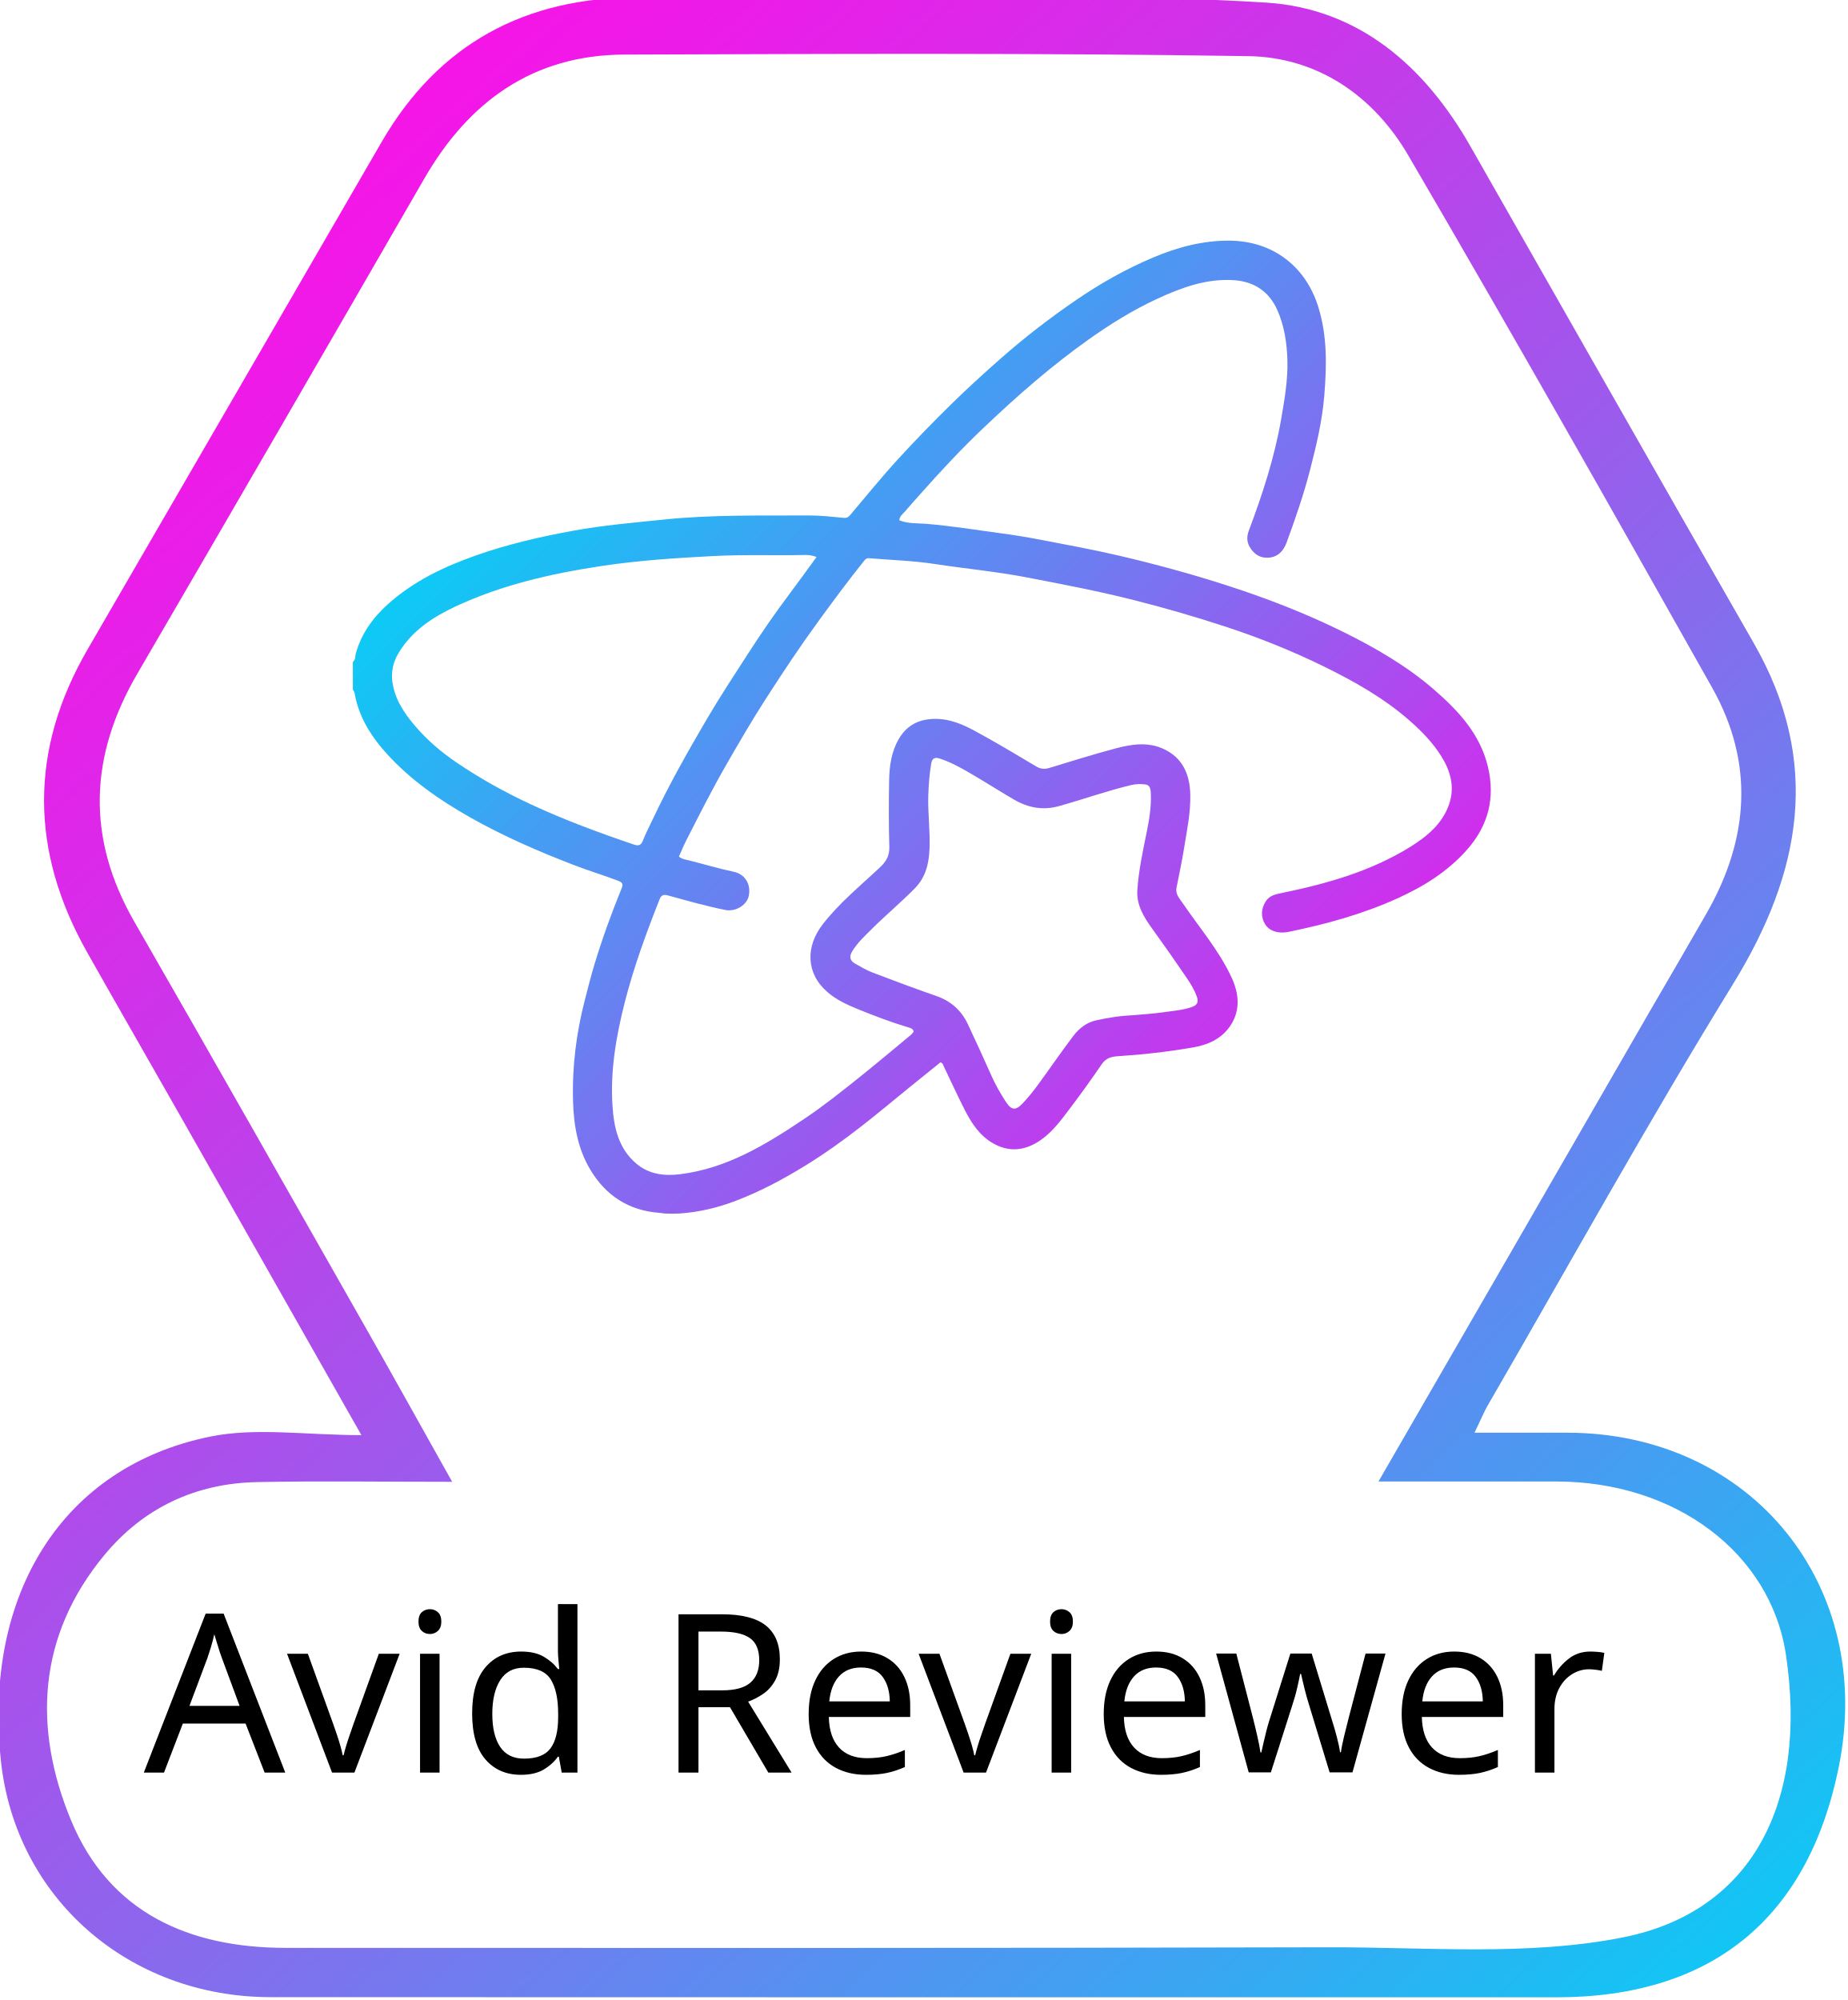
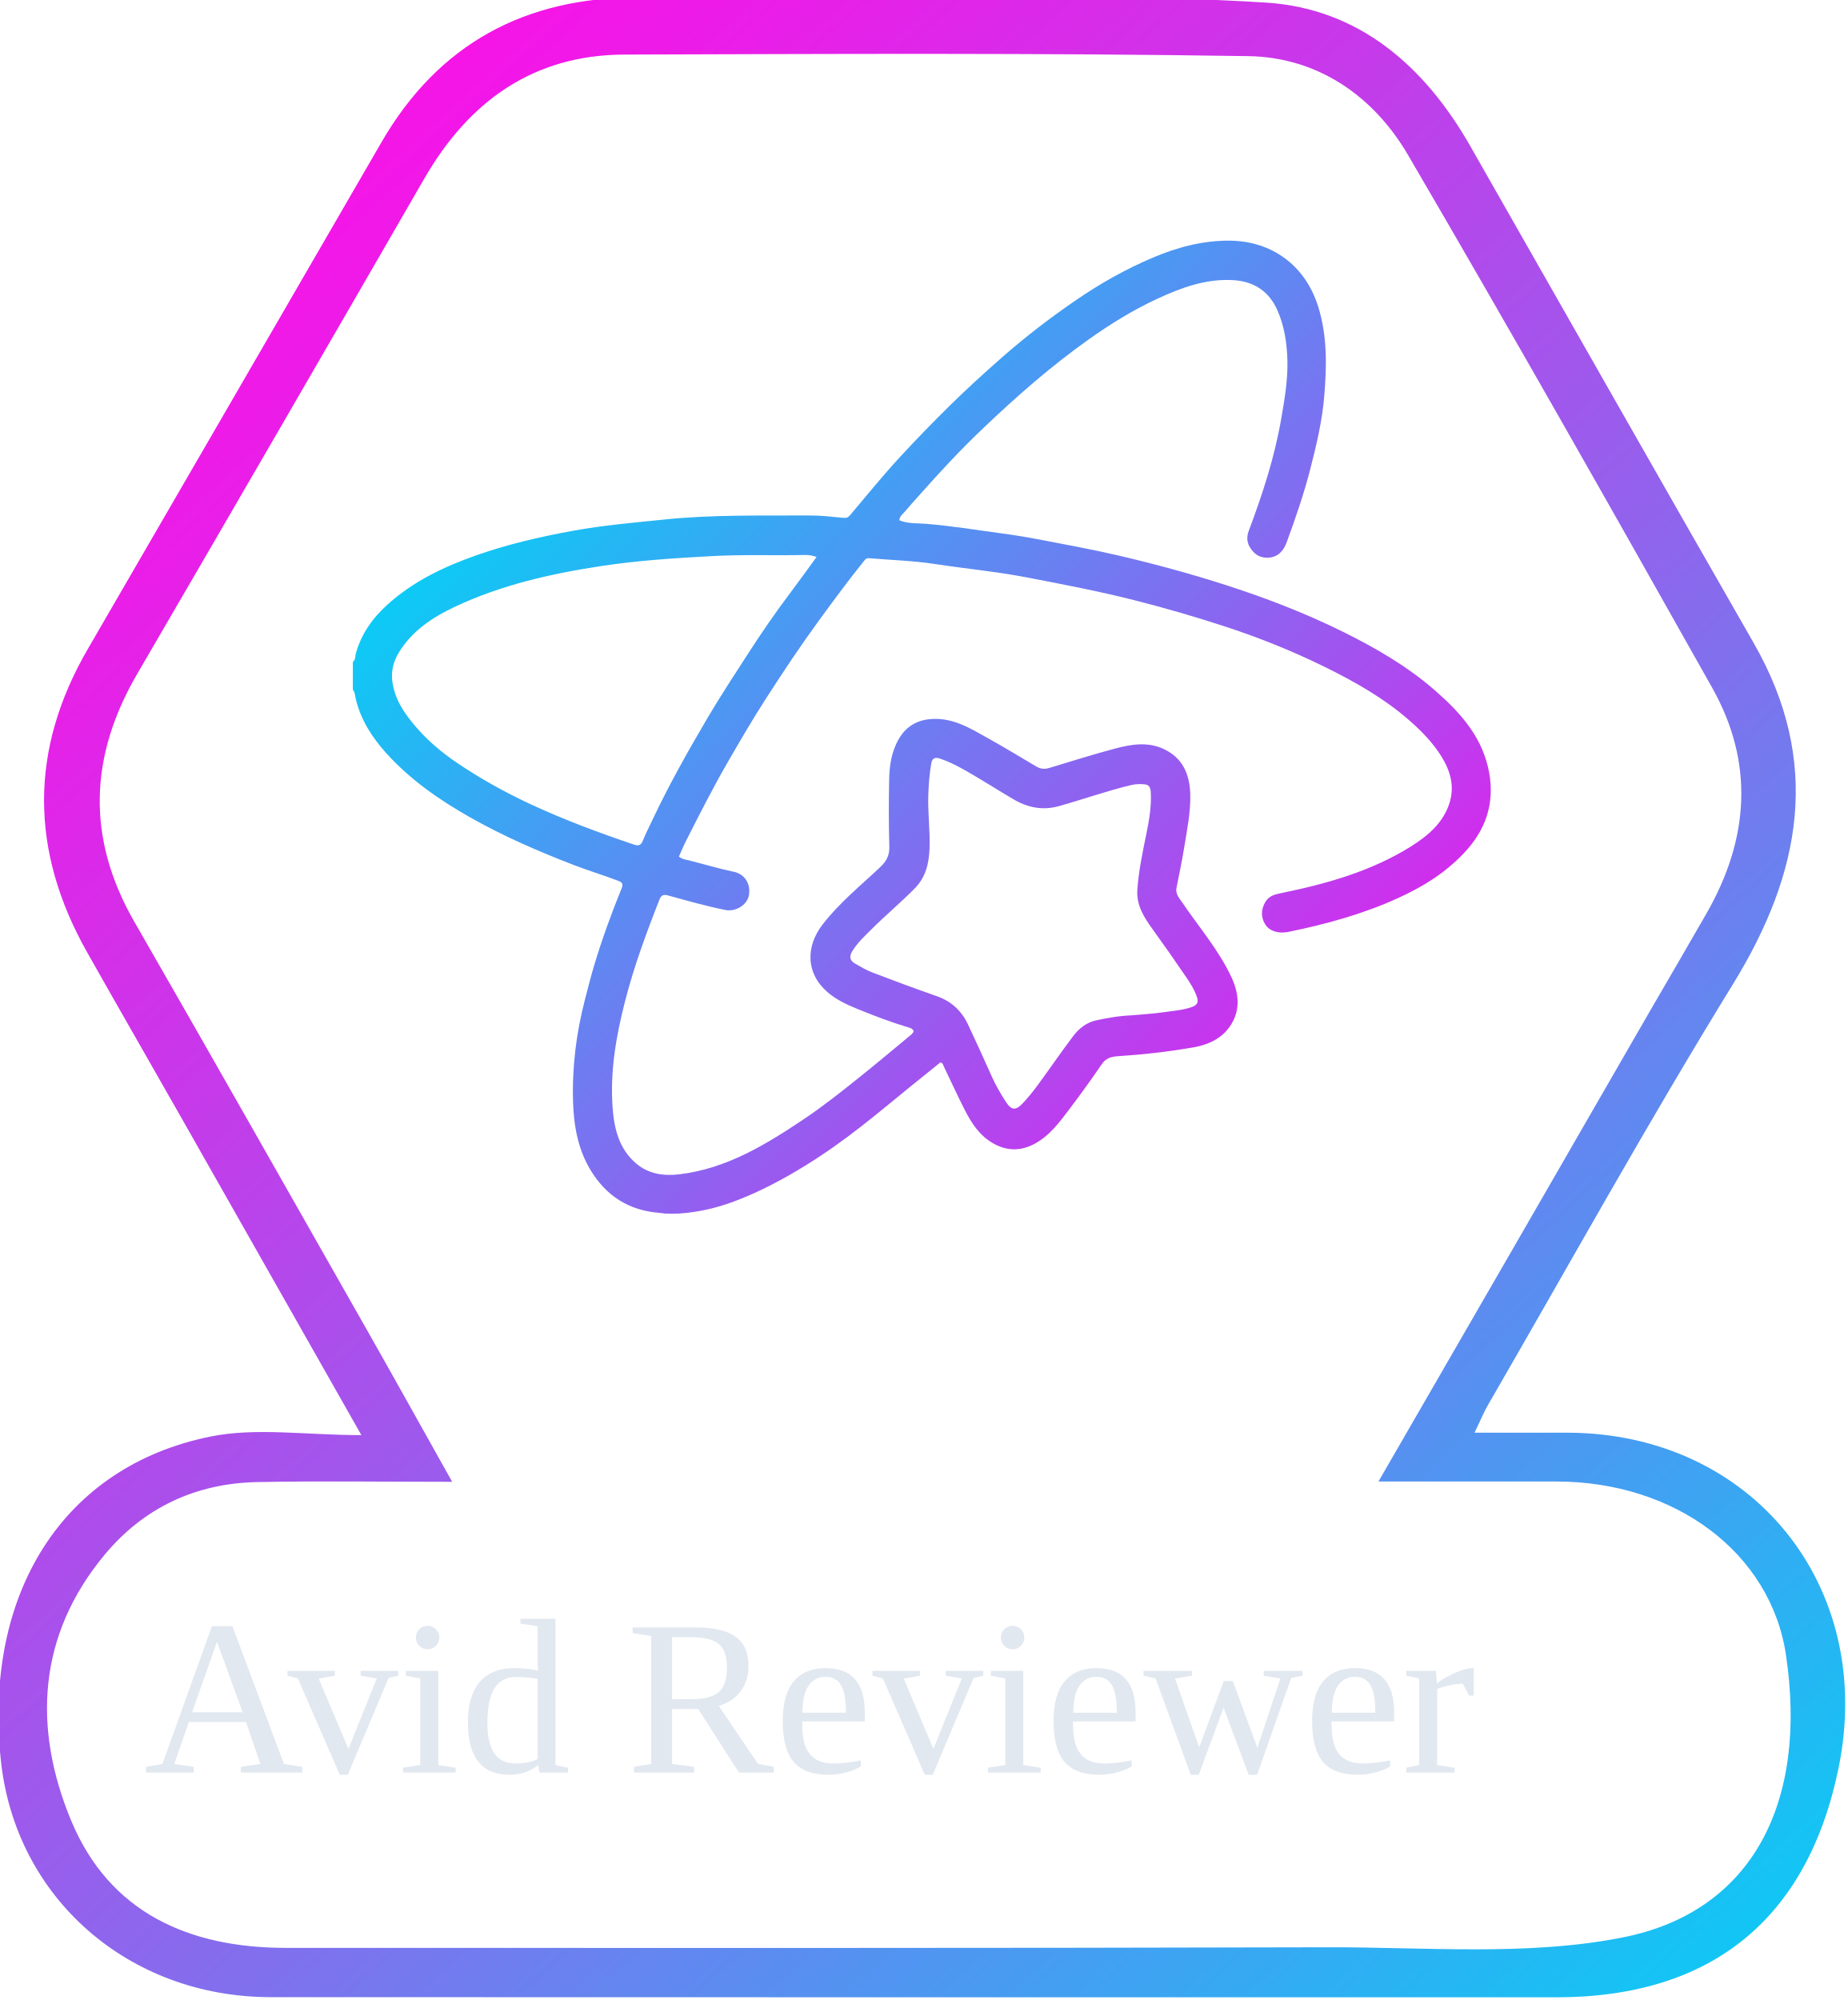
<svg xmlns="http://www.w3.org/2000/svg" version="1.1" id="Layer_1" x="0px" y="0px" viewBox="0 0 1197.19 1296" style="enable-background:new 0 0 1197.19 1296;" xml:space="preserve">
  <style type="text/css">
- 	.st0{font-family:'Helvetica-BoldOblique';}
+ 	.st0{fill:#e2e8f0;}
	.st1{font-size:143.666px;}
- 	.st2{letter-spacing:1;}
	.st3{fill:url(#SVGID_1_);}
	.st4{fill:url(#SVGID_2_);}
</style>
  <text transform="matrix(1 0 0 1 93.1889 1148.64)" class="st0 st1 st2">Avid Reviewer</text>
  <g>
    <linearGradient id="SVGID_1_" gradientUnits="userSpaceOnUse" x1="1122.926" y1="1357.371" x2="61.632" y2="175.991">
      <stop offset="0" style="stop-color:#05D0F5" />
      <stop offset="0.183" style="stop-color:#3AA6F2" />
      <stop offset="0.481" style="stop-color:#8C67ED" />
      <stop offset="0.726" style="stop-color:#C739EA" />
      <stop offset="0.905" style="stop-color:#EC1CE8" />
      <stop offset="1" style="stop-color:#FA11E7" />
    </linearGradient>
    <path class="st3" d="M575.37-1.75C658.1-0.97,739.54-3.48,820.5,1.69c59.9,3.82,102.61,41.03,132.13,92.78   c61.24,107.39,122.25,214.91,183.74,322.15c44.08,76.89,31.25,148.55-13.43,221.15c-55.13,89.57-106.09,181.71-158.79,272.77   c-2.4,4.14-4.21,8.63-8.65,17.85c22.39,0,41.28-0.03,60.18,0c119.47,0.19,199.78,99.35,175.76,217.01   c-20.02,98.06-82.4,148.85-182.89,148.85c-277.68-0.01-555.37,0.01-833.05-0.09c-92.32-0.03-165.61-64.47-174.94-153.4   C-10.8,1032.55,40.75,950.3,136.3,930.9c29.71-6.03,61.67-0.94,97.88-0.94c-40.89-72.09-78.7-138.8-116.57-205.48   c-20.34-35.82-40.9-71.51-61.14-107.38c-36.98-65.51-37.62-130.98,0.37-196.44c63.53-109.49,126.96-219.04,190.4-328.57   C284.23,28.2,340.38-1.61,413.23-1.7C466.78-1.77,520.33-1.74,575.37-1.75z M1068.62,656.11c12.44-21.47,24.99-42.88,37.31-64.42   c27.44-47.98,30.98-97.27,3.59-145.97c-64.97-115.5-130.25-230.84-197.1-345.26C890,62.09,853.78,37.09,808.99,36.38   c-134.74-2.12-269.54-1.46-404.31-1.02c-59.06,0.19-100.77,30.17-129.77,80.42C213.15,222.83,151.22,329.77,88.99,436.54   c-31.17,53.47-33.1,106.56-1.91,160.8C137.31,684.7,186.97,772.39,236.76,860c18.16,31.97,36,64.12,56.25,100.21   c-45.46,0-85.96-0.63-126.44,0.18c-39.71,0.79-73.44,16.57-98.82,47.14c-43.47,52.37-46.47,112.3-21.73,172.01   c24.85,59.99,76.61,82.66,139.14,82.68c225.08,0.06,450.17,0.22,675.25-0.38c63.85-0.17,129.39,5.85,191.12-6.38   c84.35-16.71,120.02-87.91,105.77-183.11c-9.86-65.86-71.41-112.32-148.82-112.33c-36.85-0.01-73.71,0-115.24,0   C953.27,856.12,1010.48,757.11,1068.62,656.11z" />
  </g>
  <g>
    <g>
      <linearGradient id="SVGID_2_" gradientUnits="userSpaceOnUse" x1="377.702" y1="233.793" x2="900.929" y2="757.019">
        <stop offset="0" style="stop-color:#05D0F5" />
        <stop offset="1" style="stop-color:#F411EC" />
      </linearGradient>
      <path class="st4" d="M228.65,428.92c1.96-1.57,1.43-3.7,1.9-5.4c3.57-12.84,10.97-23.15,20.75-31.95    c16.62-14.94,36.3-24.3,57.12-31.65c20.54-7.24,41.63-12.1,63.05-16.01c19.46-3.55,39.05-5.2,58.65-7.23    c31.4-3.26,62.86-2.5,94.31-2.65c7.39-0.04,14.7,0.83,22.03,1.52c1.95,0.18,3.07-0.16,4.32-1.64c10.48-12.4,20.72-25.05,31.7-37    c10.88-11.84,22.1-23.38,33.59-34.67c10.72-10.53,21.8-20.62,33.08-30.53c15.23-13.37,31.25-25.7,47.98-37.15    c15.87-10.87,32.52-20.3,50.24-27.75c15.64-6.59,31.81-10.91,48.99-10.87c28.05,0.08,49.69,16.36,57.93,43.06    c5.83,18.88,5.43,37.95,3.86,57.25c-1.33,16.42-5.12,32.33-9.21,48.17c-4.13,16.01-9.53,31.65-15.24,47.17    c-1.92,5.2-5.45,9.37-11.67,9.78c-5.66,0.37-9.61-2.33-12.34-7.17c-1.89-3.35-1.75-6.86-0.5-10.2    c8.9-23.69,16.75-47.68,21.05-72.68c2.15-12.52,4.35-25.08,4-37.85c-0.31-11.25-1.99-22.38-6.6-32.68    c-5.33-11.91-14.97-18.36-28.05-19.23c-17.72-1.18-33.81,4.73-49.49,11.96c-15.92,7.34-30.79,16.59-45.05,26.73    c-11.74,8.35-23.03,17.27-34.05,26.58c-11.6,9.81-22.77,20.08-33.77,30.52c-14.37,13.64-27.86,28.15-41.01,42.97    c-3.35,3.77-6.77,7.5-10.02,11.36c-1.34,1.58-3.27,2.87-3.45,5.46c5.64,2.33,11.74,1.83,17.56,2.31    c15.88,1.3,31.56,3.88,47.32,5.98c8.78,1.17,17.55,2.57,26.24,4.25c17.1,3.3,34.22,6.39,51.19,10.36    c23.7,5.54,47.17,11.93,70.3,19.41c25.82,8.35,51.13,18.16,75.46,30.23c20.76,10.3,40.82,21.92,58.45,37.2    c15.81,13.7,29.87,28.83,34.91,50.02c4.8,20.19,0.26,38.12-13.61,53.78c-12.47,14.08-27.91,23.67-44.82,31.36    c-22.72,10.33-46.57,16.86-70.92,21.83c-6.43,1.31-12.14-0.52-14.88-4.74c-3.08-4.74-2.88-10.3,0.34-15.18    c2.48-3.76,6.45-4.5,10.33-5.3c29.24-6.01,57.8-14.05,83.4-29.98c11.01-6.86,21.09-15.28,25.24-28.23    c3.42-10.7,0.67-20.83-5.22-30.27c-5.43-8.7-12.42-15.95-20.02-22.68c-16.8-14.89-36.18-25.82-56.15-35.61    c-20.49-10.04-41.66-18.56-63.39-25.7c-19.79-6.49-39.75-12.27-59.95-17.38c-22.84-5.78-45.93-10.17-69.04-14.62    c-19.86-3.83-39.95-5.67-59.88-8.73c-14.04-2.15-28.35-2.53-42.54-3.74c-1.45-0.12-2.26,0.62-3.06,1.62    c-10.29,12.79-20.02,25.99-29.68,39.24c-11.84,16.24-22.96,32.97-33.83,49.86c-8.87,13.78-17.14,27.95-25.33,42.17    c-9.43,16.36-17.92,33.18-26.47,49.99c-1.72,3.39-3.16,6.91-4.76,10.44c2.14,1.83,4.45,1.98,6.63,2.53    c9.64,2.42,19.16,5.3,28.9,7.35c7.28,1.54,11.16,7.99,9.8,15.33c-1.15,6.26-8.62,10.72-15.13,9.44c-12.49-2.46-24.68-6-36.93-9.34    c-2.61-0.71-4.52-0.83-5.77,2.33c-8.67,21.94-16.8,44.05-22.62,66.94c-5.61,22.07-9.45,44.38-7.91,67.25    c0.94,14.01,3.97,27.44,15.38,37.13c8.17,6.94,18.14,8.17,28.22,6.93c30.48-3.73,55.83-19.25,80.65-35.9    c12.5-8.39,24.25-17.75,35.98-27.14c11.24-9,22.26-18.28,33.35-27.47c0.67-0.56,1.14-1.38,1.62-1.97    c-0.71-2.23-2.57-2.4-4.11-2.87c-11.02-3.33-21.77-7.44-32.4-11.77c-6.89-2.81-13.71-5.95-19.5-11    c-14.09-12.3-13.94-29.58-3.14-43.63c10.82-14.05,24.63-25.21,37.45-37.3c3.94-3.72,6.03-7.48,5.87-13.15    c-0.42-14.29-0.38-28.6-0.13-42.9c0.16-9.38,1.42-18.68,6.29-27.01c4.65-7.96,11.53-12.18,20.92-12.88    c14.13-1.04,25.37,6.03,36.85,12.42c10.57,5.89,20.92,12.2,31.34,18.36c2.67,1.58,5.31,1.85,8.36,0.93    c14.19-4.32,28.35-8.76,42.68-12.58c10.26-2.73,20.83-4.51,31.08,0.11c12.54,5.66,17.24,16.32,17.62,29.35    c0.35,11.87-2.16,23.46-4.01,35.09c-1.37,8.59-3.24,17.1-4.91,25.65c-0.81,4.16,1.93,6.89,3.96,9.89    c10.74,15.84,23.39,30.45,31.57,47.92c4.97,10.61,6.19,21.69-0.91,32c-5.74,8.32-14.5,12.06-24.13,13.71    c-16.14,2.78-32.4,4.62-48.75,5.67c-4.07,0.26-7.55,1.29-10.16,5.12c-6.65,9.75-13.57,19.33-20.68,28.76    c-6.45,8.56-12.81,17.31-22.5,22.66c-9.02,4.98-18.1,5.04-27.12-0.05c-8.81-4.98-14.08-13.06-18.5-21.73    c-4.73-9.28-9.05-18.77-13.57-28.16c-0.45-0.93-0.49-2.16-2.19-2.63c-6.08,4.9-12.38,9.96-18.65,15.04    c-10.95,8.88-21.76,17.95-32.88,26.62c-11.48,8.95-23.34,17.41-35.75,25.07c-14.77,9.11-30,17.23-46.3,23.34    c-11.42,4.27-23.1,7.02-35.6,7.87c-3.12,0.16-5.92,0.16-9.46,0c-1.66-0.25-2.57-0.37-3.49-0.44    c-19.86-1.48-34.72-11.15-44.81-28.07c-8.14-13.65-10.7-28.87-11.13-44.52c-0.61-22.17,2.12-43.97,7.68-65.42    c1.96-7.55,3.84-15.12,6.09-22.59c5.08-16.87,11.09-33.42,17.75-49.73c1.03-2.51,0.62-3.73-2.15-4.79    c-9.42-3.62-19.09-6.51-28.52-10.14c-23.18-8.91-45.87-18.75-67.52-31.01c-20-11.32-38.67-24.29-54.16-41.38    c-9.23-10.19-16.65-21.59-19.93-35.24c-0.5-2.07-0.46-4.31-1.9-6.08C228.65,441.08,228.65,435.21,228.65,428.92z M269.13,470.58    c7.81,9.17,16.98,16.93,26.86,23.63c15.1,10.24,31.04,19.09,47.63,26.83c21.83,10.18,44.34,18.51,67.11,26.23    c3.2,1.08,4.71,0.42,5.93-2.7c1.78-4.55,4.07-8.91,6.15-13.34c10.61-22.5,22.81-44.14,35.39-65.54    c8.46-14.4,17.66-28.37,26.72-42.41c8.64-13.4,17.7-26.52,27.3-39.27c5.7-7.57,11.2-15.28,16.91-23.08    c-2.57-0.98-4.93-1.35-7.38-1.3c-19.96,0.43-39.91-0.36-59.89,0.7c-24.17,1.28-48.23,2.82-72.22,6.46    c-32.71,4.97-64.69,12.23-94.75,26.34c-14.55,6.83-27.91,15.63-36.52,29.84c-3.46,5.71-5.05,12.07-4.1,18.92    C255.84,452.96,261.62,461.84,269.13,470.58z M733.45,657.92c6.85-0.63,13.74-1,20.55-1.99c6.03-0.88,12.16-1.28,18.03-3.28    c3.7-1.26,4.85-3.02,3.5-6.86c-1.56-4.42-3.98-8.33-6.54-12.1c-7.32-10.78-14.8-21.46-22.44-32.02    c-5.42-7.47-10.17-15.33-9.56-24.79c0.8-12.51,3.47-24.82,5.97-37.11c1.71-8.42,3.14-16.87,2.79-25.51    c-0.11-2.67-0.39-5.6-3.73-5.97c-3.01-0.33-6.05-0.29-9.13,0.45c-15.79,3.79-31.09,9.28-46.71,13.63    c-10.47,2.92-20.07,1.04-29.16-4.27c-10.06-5.88-19.87-12.18-29.96-17.99c-5.82-3.35-11.79-6.51-18.23-8.61    c-3.3-1.07-4.86,0.11-5.42,3.39c-1.15,6.82-1.66,13.66-1.88,20.57c-0.36,11.53,1.27,23.03,0.8,34.53    c-0.38,9.45-2.4,18.41-9.52,25.65c-9.03,9.18-18.94,17.42-28.04,26.51c-4.55,4.54-9.29,8.87-12.64,14.48    c-2.02,3.39-1.25,5.93,1.9,7.74c3.71,2.13,7.45,4.34,11.43,5.86c13.74,5.25,27.52,10.38,41.4,15.22    c9.42,3.28,16.12,9.35,20.31,18.22c5.17,10.95,10.19,21.97,15.11,33.04c2.69,6.05,5.94,11.79,9.54,17.3    c3.57,5.47,6.3,5.77,10.8,1.04c3.59-3.76,6.86-7.86,9.95-12.06c7.71-10.5,15.04-21.3,22.91-31.67c3.73-4.91,8.64-8.83,14.92-10.16    C717.72,659.62,725.09,658.26,733.45,657.92z" />
    </g>
  </g>
</svg>
